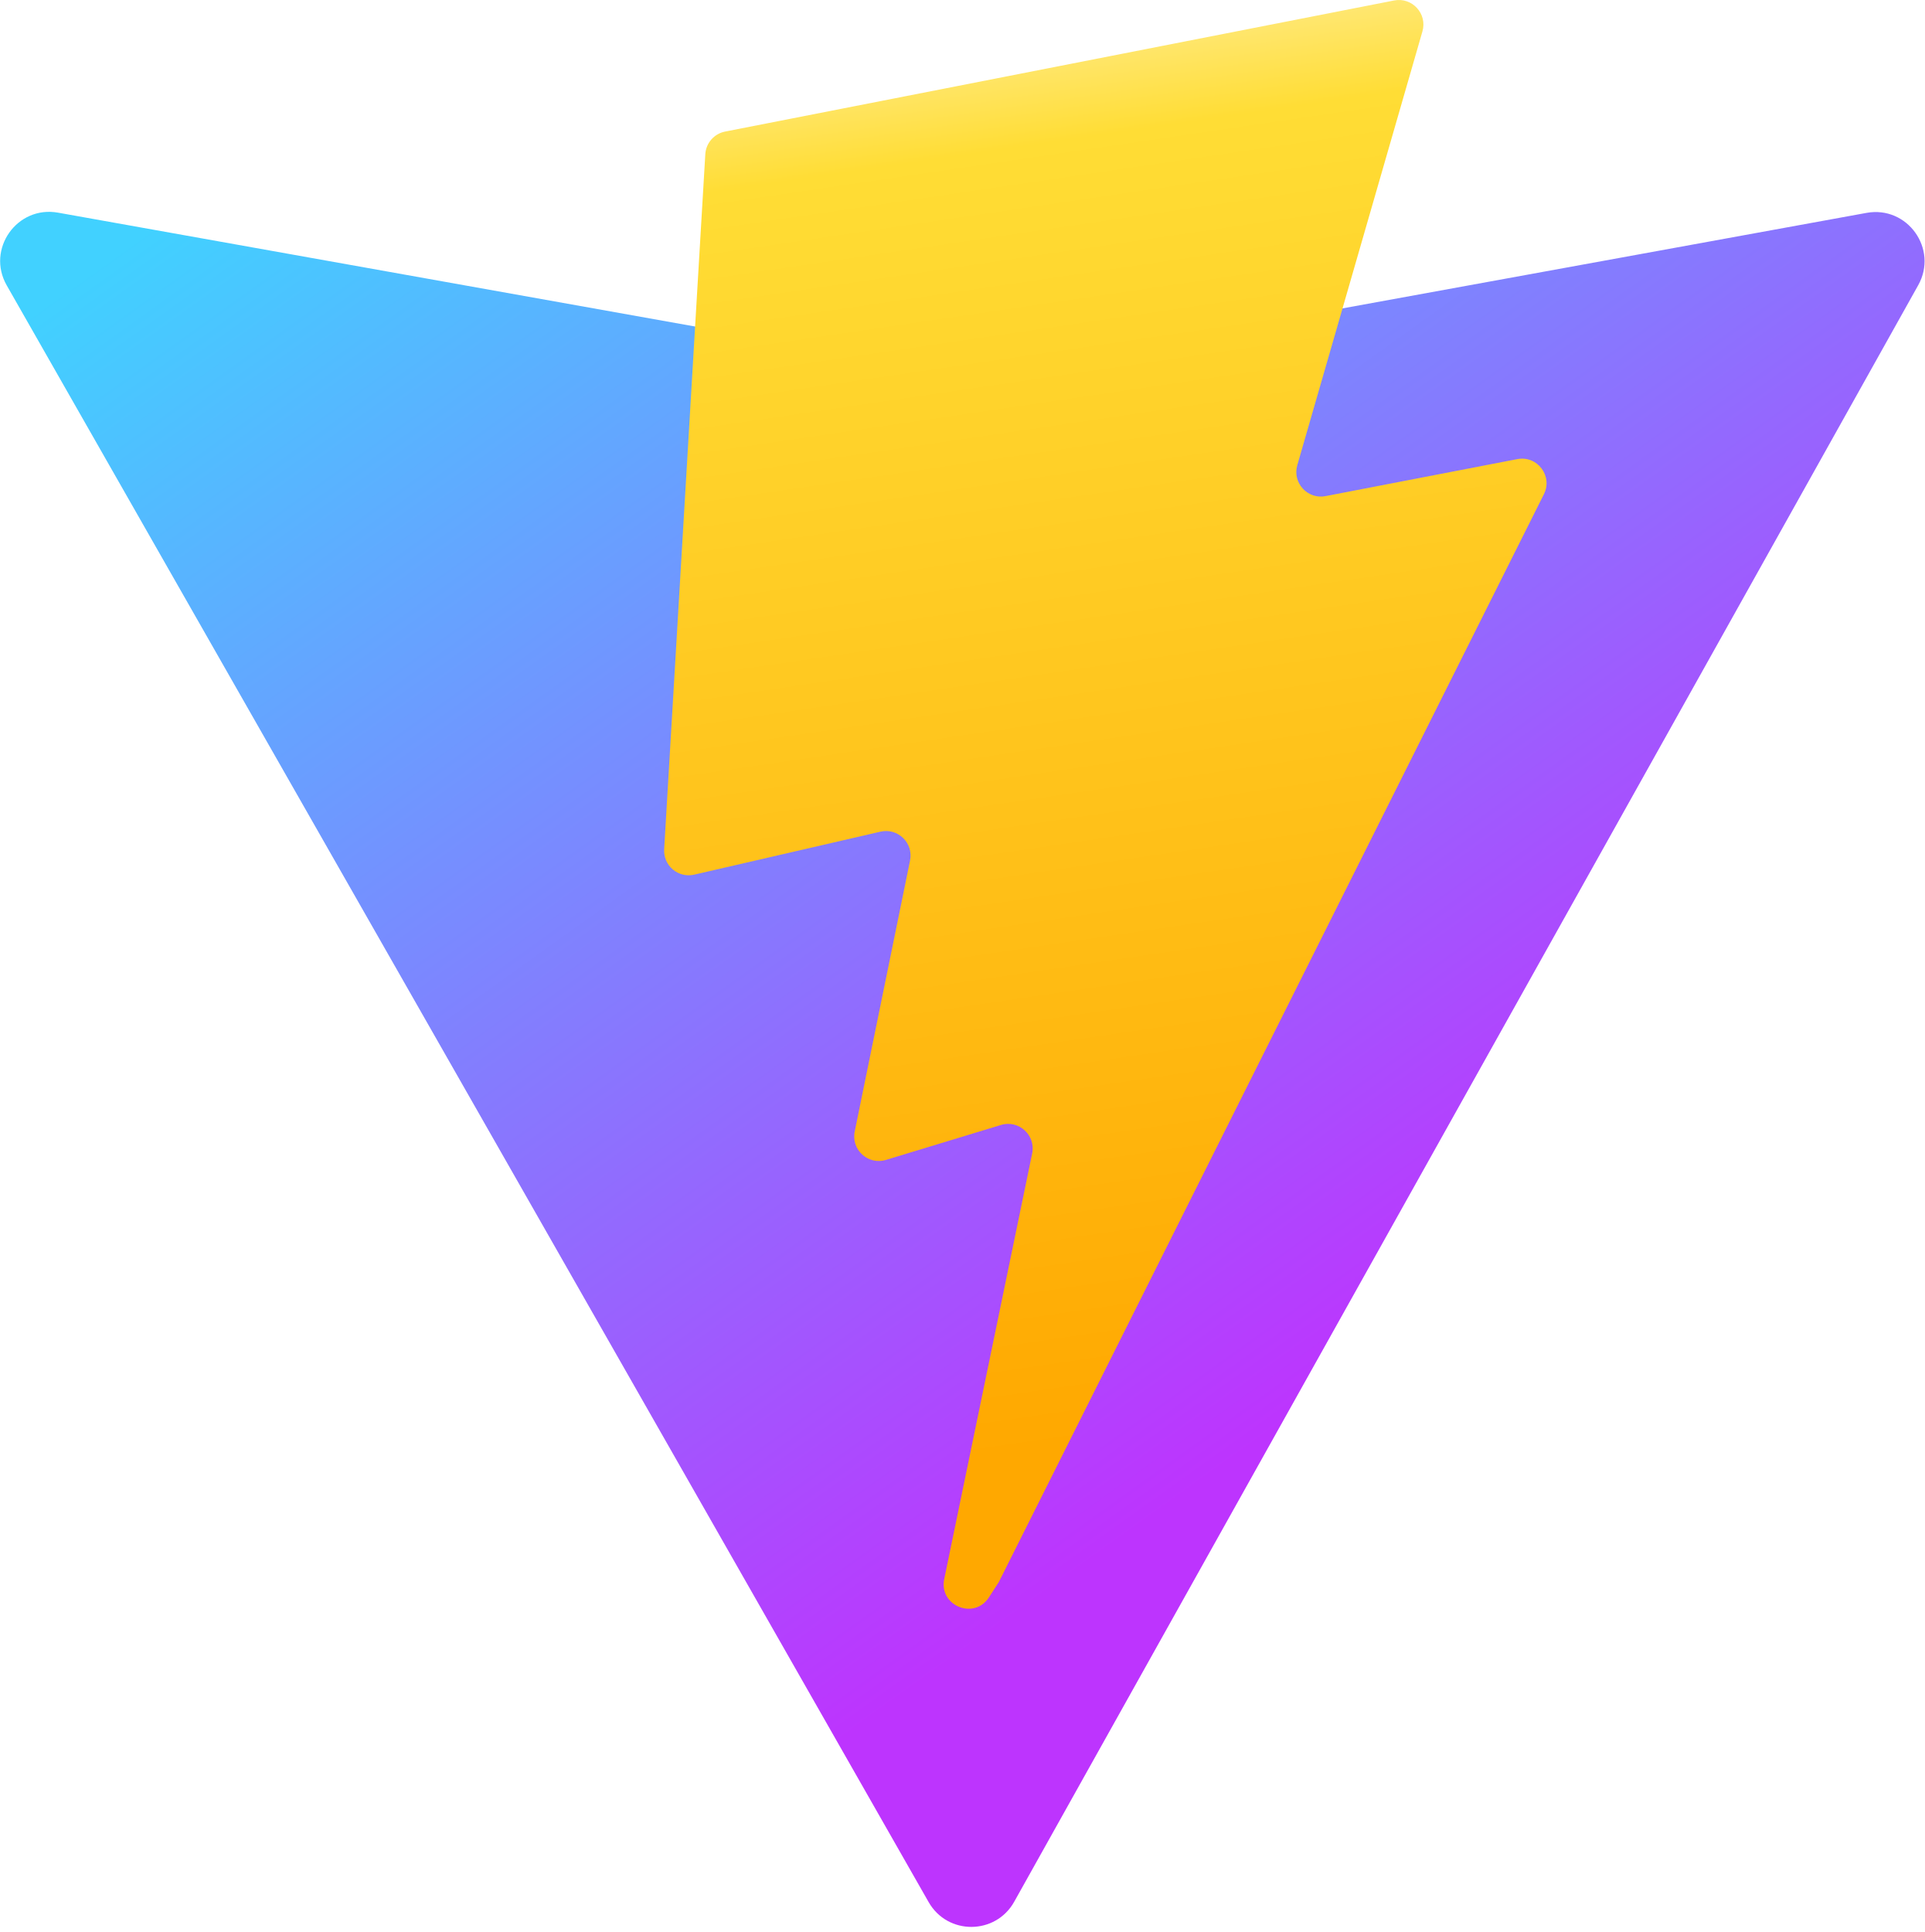
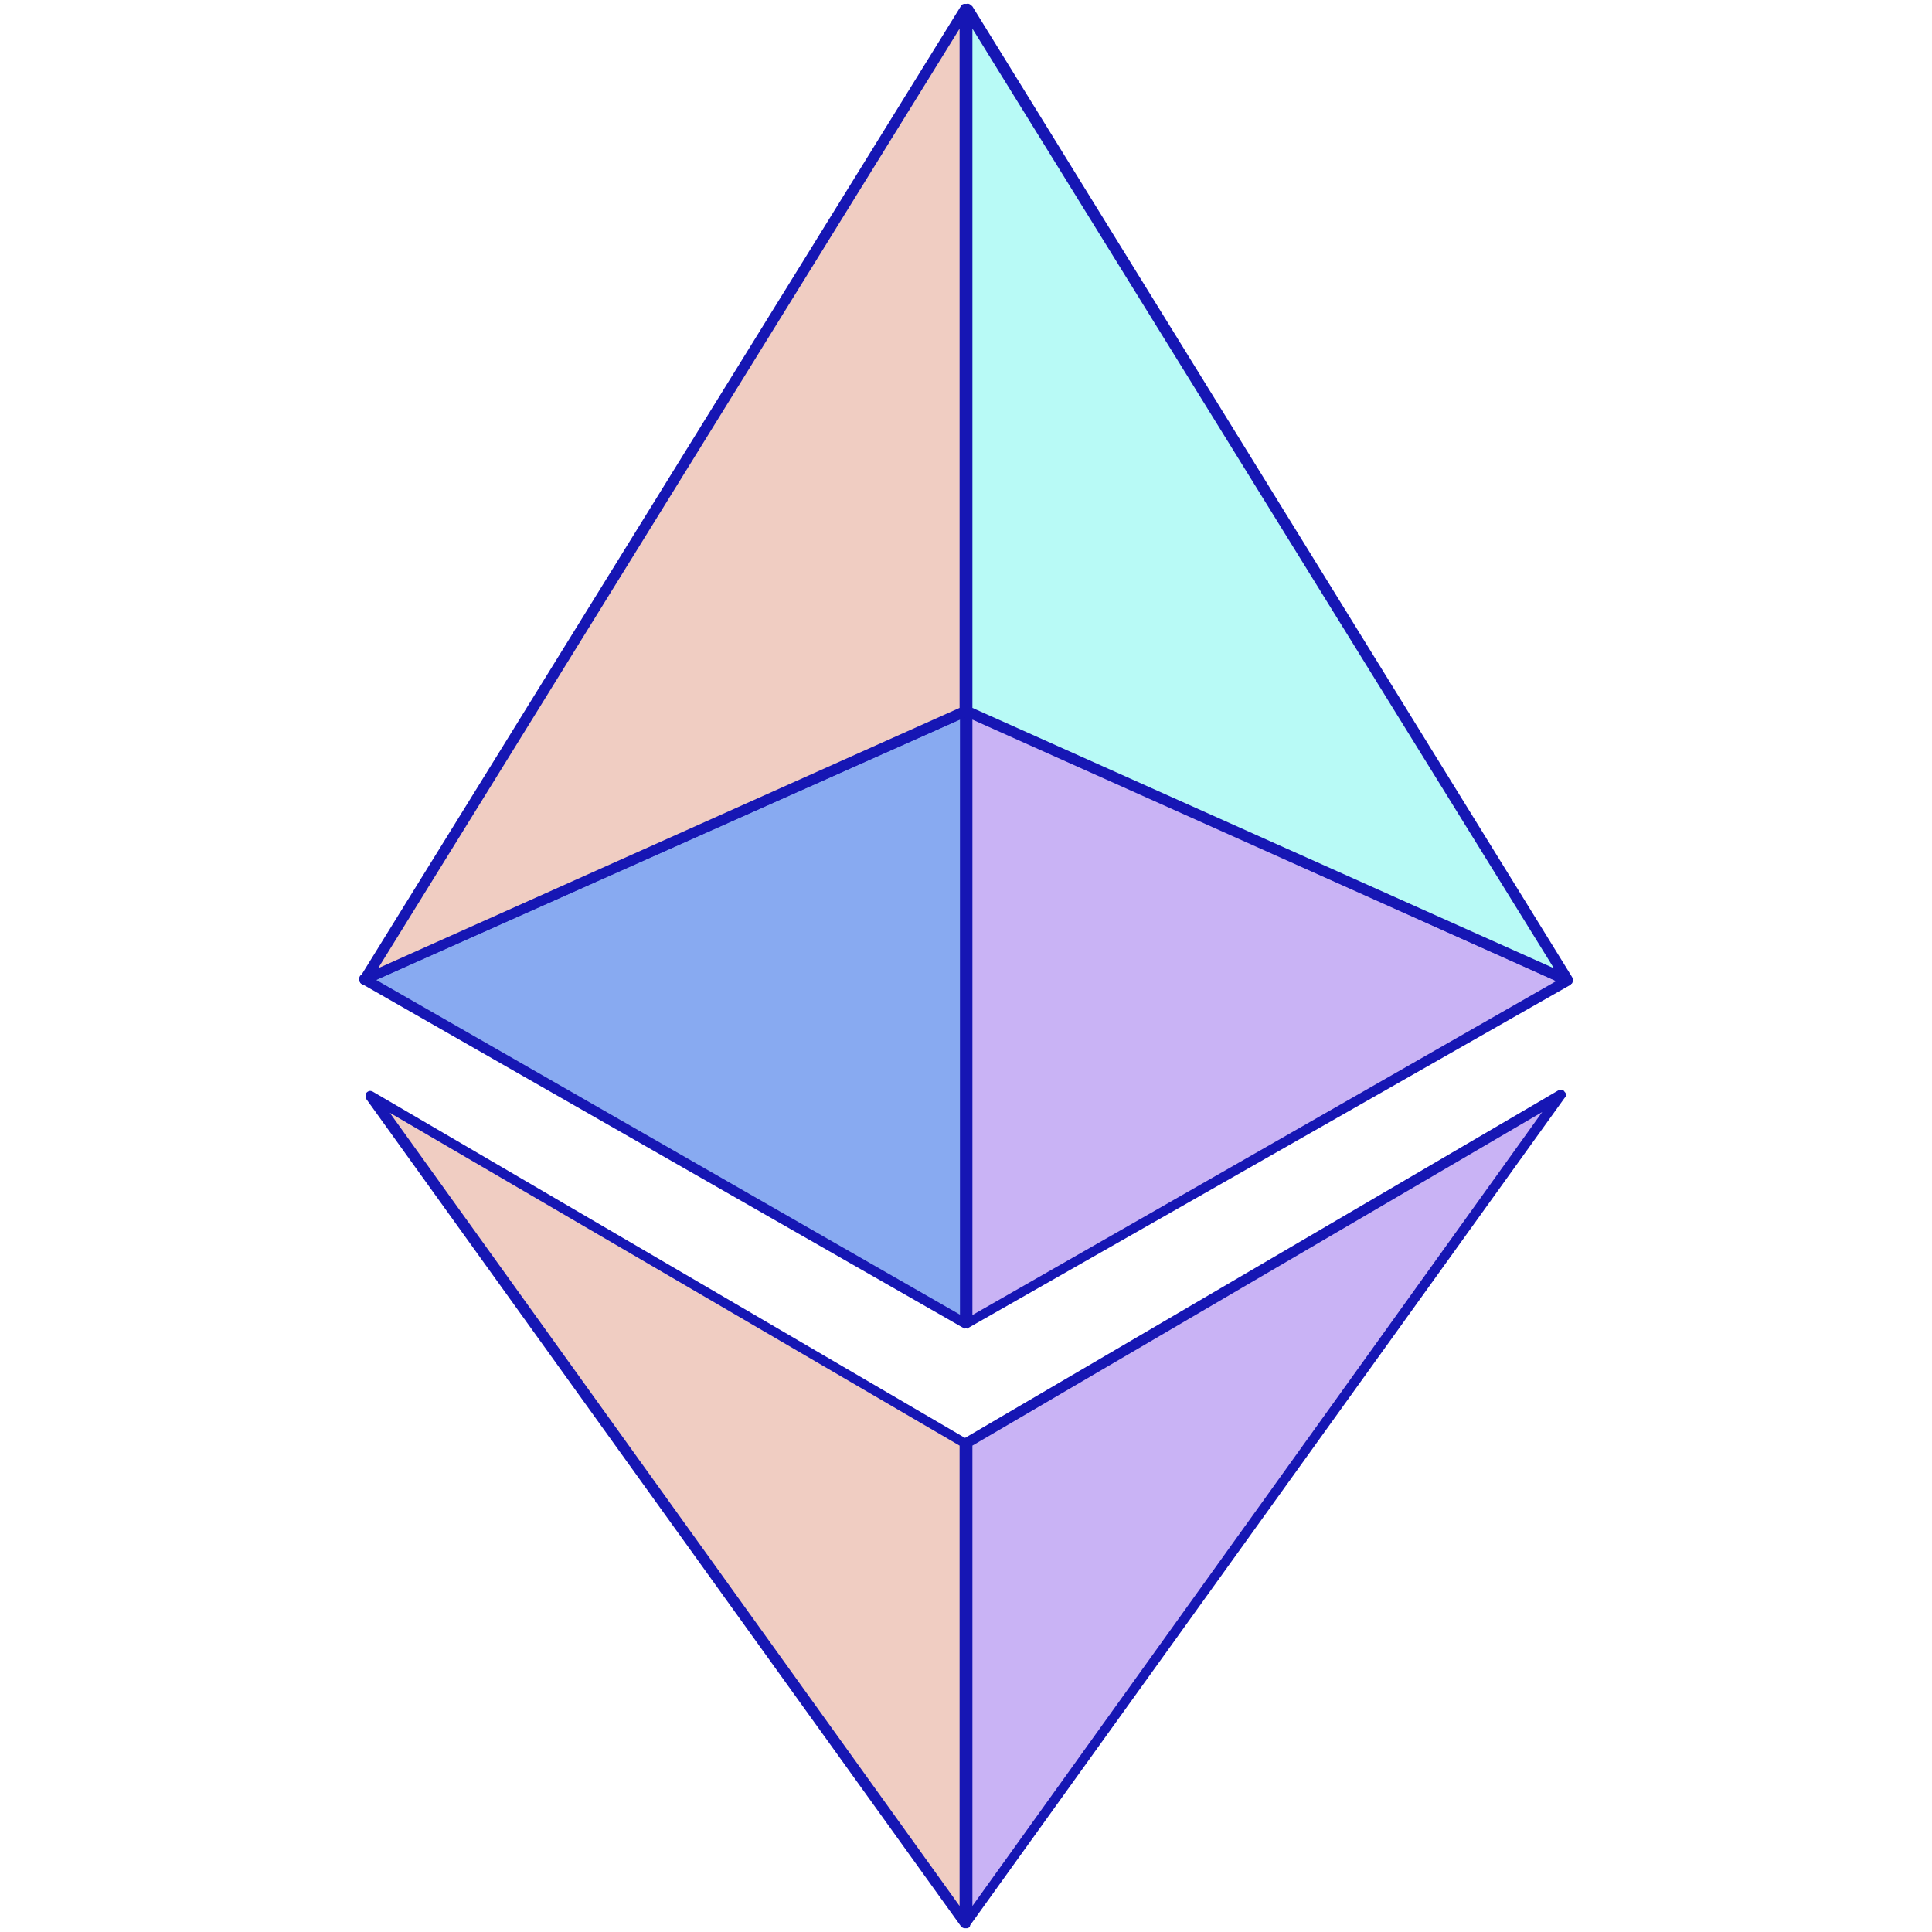
- <svg xmlns="http://www.w3.org/2000/svg" aria-hidden="true" role="img" class="iconify iconify--logos" width="31.88" height="32" preserveAspectRatio="xMidYMid meet" viewBox="0 0 256 257">
-   <defs>
-     <linearGradient id="IconifyId1813088fe1fbc01fb466" x1="-.828%" x2="57.636%" y1="7.652%" y2="78.411%">
-       <stop offset="0%" stop-color="#41D1FF" />
-       <stop offset="100%" stop-color="#BD34FE" />
-     </linearGradient>
-     <linearGradient id="IconifyId1813088fe1fbc01fb467" x1="43.376%" x2="50.316%" y1="2.242%" y2="89.03%">
-       <stop offset="0%" stop-color="#FFEA83" />
-       <stop offset="8.333%" stop-color="#FFDD35" />
-       <stop offset="100%" stop-color="#FFA800" />
-     </linearGradient>
-   </defs>
-   <path fill="url(#IconifyId1813088fe1fbc01fb466)" d="M255.153 37.938L134.897 252.976c-2.483 4.44-8.862 4.466-11.382.048L.875 37.958c-2.746-4.814 1.371-10.646 6.827-9.67l120.385 21.517a6.537 6.537 0 0 0 2.322-.004l117.867-21.483c5.438-.991 9.574 4.796 6.877 9.62Z" />
-   <path fill="url(#IconifyId1813088fe1fbc01fb467)" d="M185.432.063L96.44 17.501a3.268 3.268 0 0 0-2.634 3.014l-5.474 92.456a3.268 3.268 0 0 0 3.997 3.378l24.777-5.718c2.318-.535 4.413 1.507 3.936 3.838l-7.361 36.047c-.495 2.426 1.782 4.5 4.151 3.78l15.304-4.649c2.372-.72 4.652 1.36 4.15 3.788l-11.698 56.621c-.732 3.542 3.979 5.473 5.943 2.437l1.313-2.028l72.516-144.72c1.215-2.423-.88-5.186-3.54-4.672l-25.505 4.922c-2.396.462-4.435-1.77-3.759-4.114l16.646-57.705c.677-2.35-1.37-4.583-3.769-4.113Z" />
+ <svg xmlns="http://www.w3.org/2000/svg" version="1.1" id="Layer_1" x="0px" y="0px" viewBox="0 0 512 512" style="enable-background:new 0 0 512 512;" xml:space="preserve">
+   <style type="text/css">
+ 	.st0{fill:#F0CDC2;}
+ 	.st1{fill:#1616B4;}
+ 	.st2{fill:#C9B3F5;}
+ 	.st3{fill:#88AAF1;}
+ 	.st4{fill:#B8FAF6;}
+ </style>
+   <g>
+     <polygon class="st0" points="255.7,509.6 255.7,382.3 98.3,290.4  " />
+     <path class="st1" d="M255.7,511c-0.6,0-0.8-0.3-1.1-0.6L97.1,291.3c-0.3-0.6-0.3-1.4,0-1.7c0.6-0.6,1.1-0.6,1.7-0.3l157.5,92.1   c0.6,0.3,0.6,0.8,0.6,1.1v127c0,0.6-0.3,1.1-0.8,1.4H255.7z M103.3,294.9l151,210.2v-122L103.3,294.9z" />
+     <polygon class="st2" points="256.3,509.6 256.3,382.3 413.8,290.4  " />
+     <path class="st1" d="M256.3,511h-0.6c-0.6-0.3-0.8-0.8-0.8-1.4V382.3c0-0.6,0.3-0.8,0.6-1.1L412.9,289c0.6-0.3,1.4-0.3,1.7,0.3   c0.6,0.6,0.6,1.1,0,1.7L257.1,510.2C257.1,510.7,256.6,511,256.3,511z M257.7,383.1v122l151-210.4L257.7,383.1z" />
+     <polygon class="st3" points="255.7,350.7 255.7,188.4 96.6,259.7  " />
+     <path class="st1" d="M255.7,352.1l-0.6-0.3L96,260.8c-0.6-0.3-0.8-0.8-0.8-1.4s0.3-1.1,0.8-1.1L255.2,187c0.6-0.3,0.8-0.3,1.4,0   c0.3,0.3,0.6,0.6,0.6,1.1v162.3c0,0.6-0.3,0.8-0.6,1.1L255.7,352.1z M99.7,259.7l154.7,88.7V190.7L99.7,259.7z" />
+     <polygon class="st2" points="256.3,350.7 256.3,188.4 415.5,259.7  " />
+     <path class="st1" d="M256.3,352.1l-0.8-0.3c-0.6-0.3-0.6-0.8-0.6-1.1V188.4c0-0.6,0.3-0.8,0.6-1.1s0.8-0.3,1.4,0L416,258.6   c0.6,0.3,0.8,0.6,0.8,1.1s-0.3,1.1-0.8,1.4l-159.2,90.7L256.3,352.1z M257.7,190.7v157.8L412.4,260L257.7,190.7z" />
+     <polygon class="st0" points="96.6,259.7 255.7,2.5 255.7,188.4  " />
+     <path class="st1" d="M96.6,261.1c-0.3,0-0.8-0.3-1.1-0.6c-0.3-0.6-0.6-1.1,0-1.7L254.6,1.7c0.3-0.6,0.8-0.8,1.7-0.6   c0.6,0.3,0.8,0.8,0.8,1.4v185.9c0,0.6-0.3,1.1-0.8,1.4l-159.2,71L96.6,261.1z M254.3,7.6l-154.1,249l154.1-69V7.6z" />
+     <polygon class="st4" points="415.5,259.7 256.3,2.5 256.3,188.4  " />
+     <path class="st1" d="M415.5,261.1h-0.6l-159.2-71.6c-0.6-0.3-0.8-0.8-0.8-1.4V2.5c0-0.6,0.3-1.1,1.1-1.4c0.6-0.3,1.1,0,1.7,0.6   l158.9,257.2c0.3,0.6,0.3,1.1,0,1.7C416.3,260.8,415.7,261.1,415.5,261.1z M257.7,187.6l154.1,69L257.7,7.6V187.6z" />
+   </g>
</svg>
